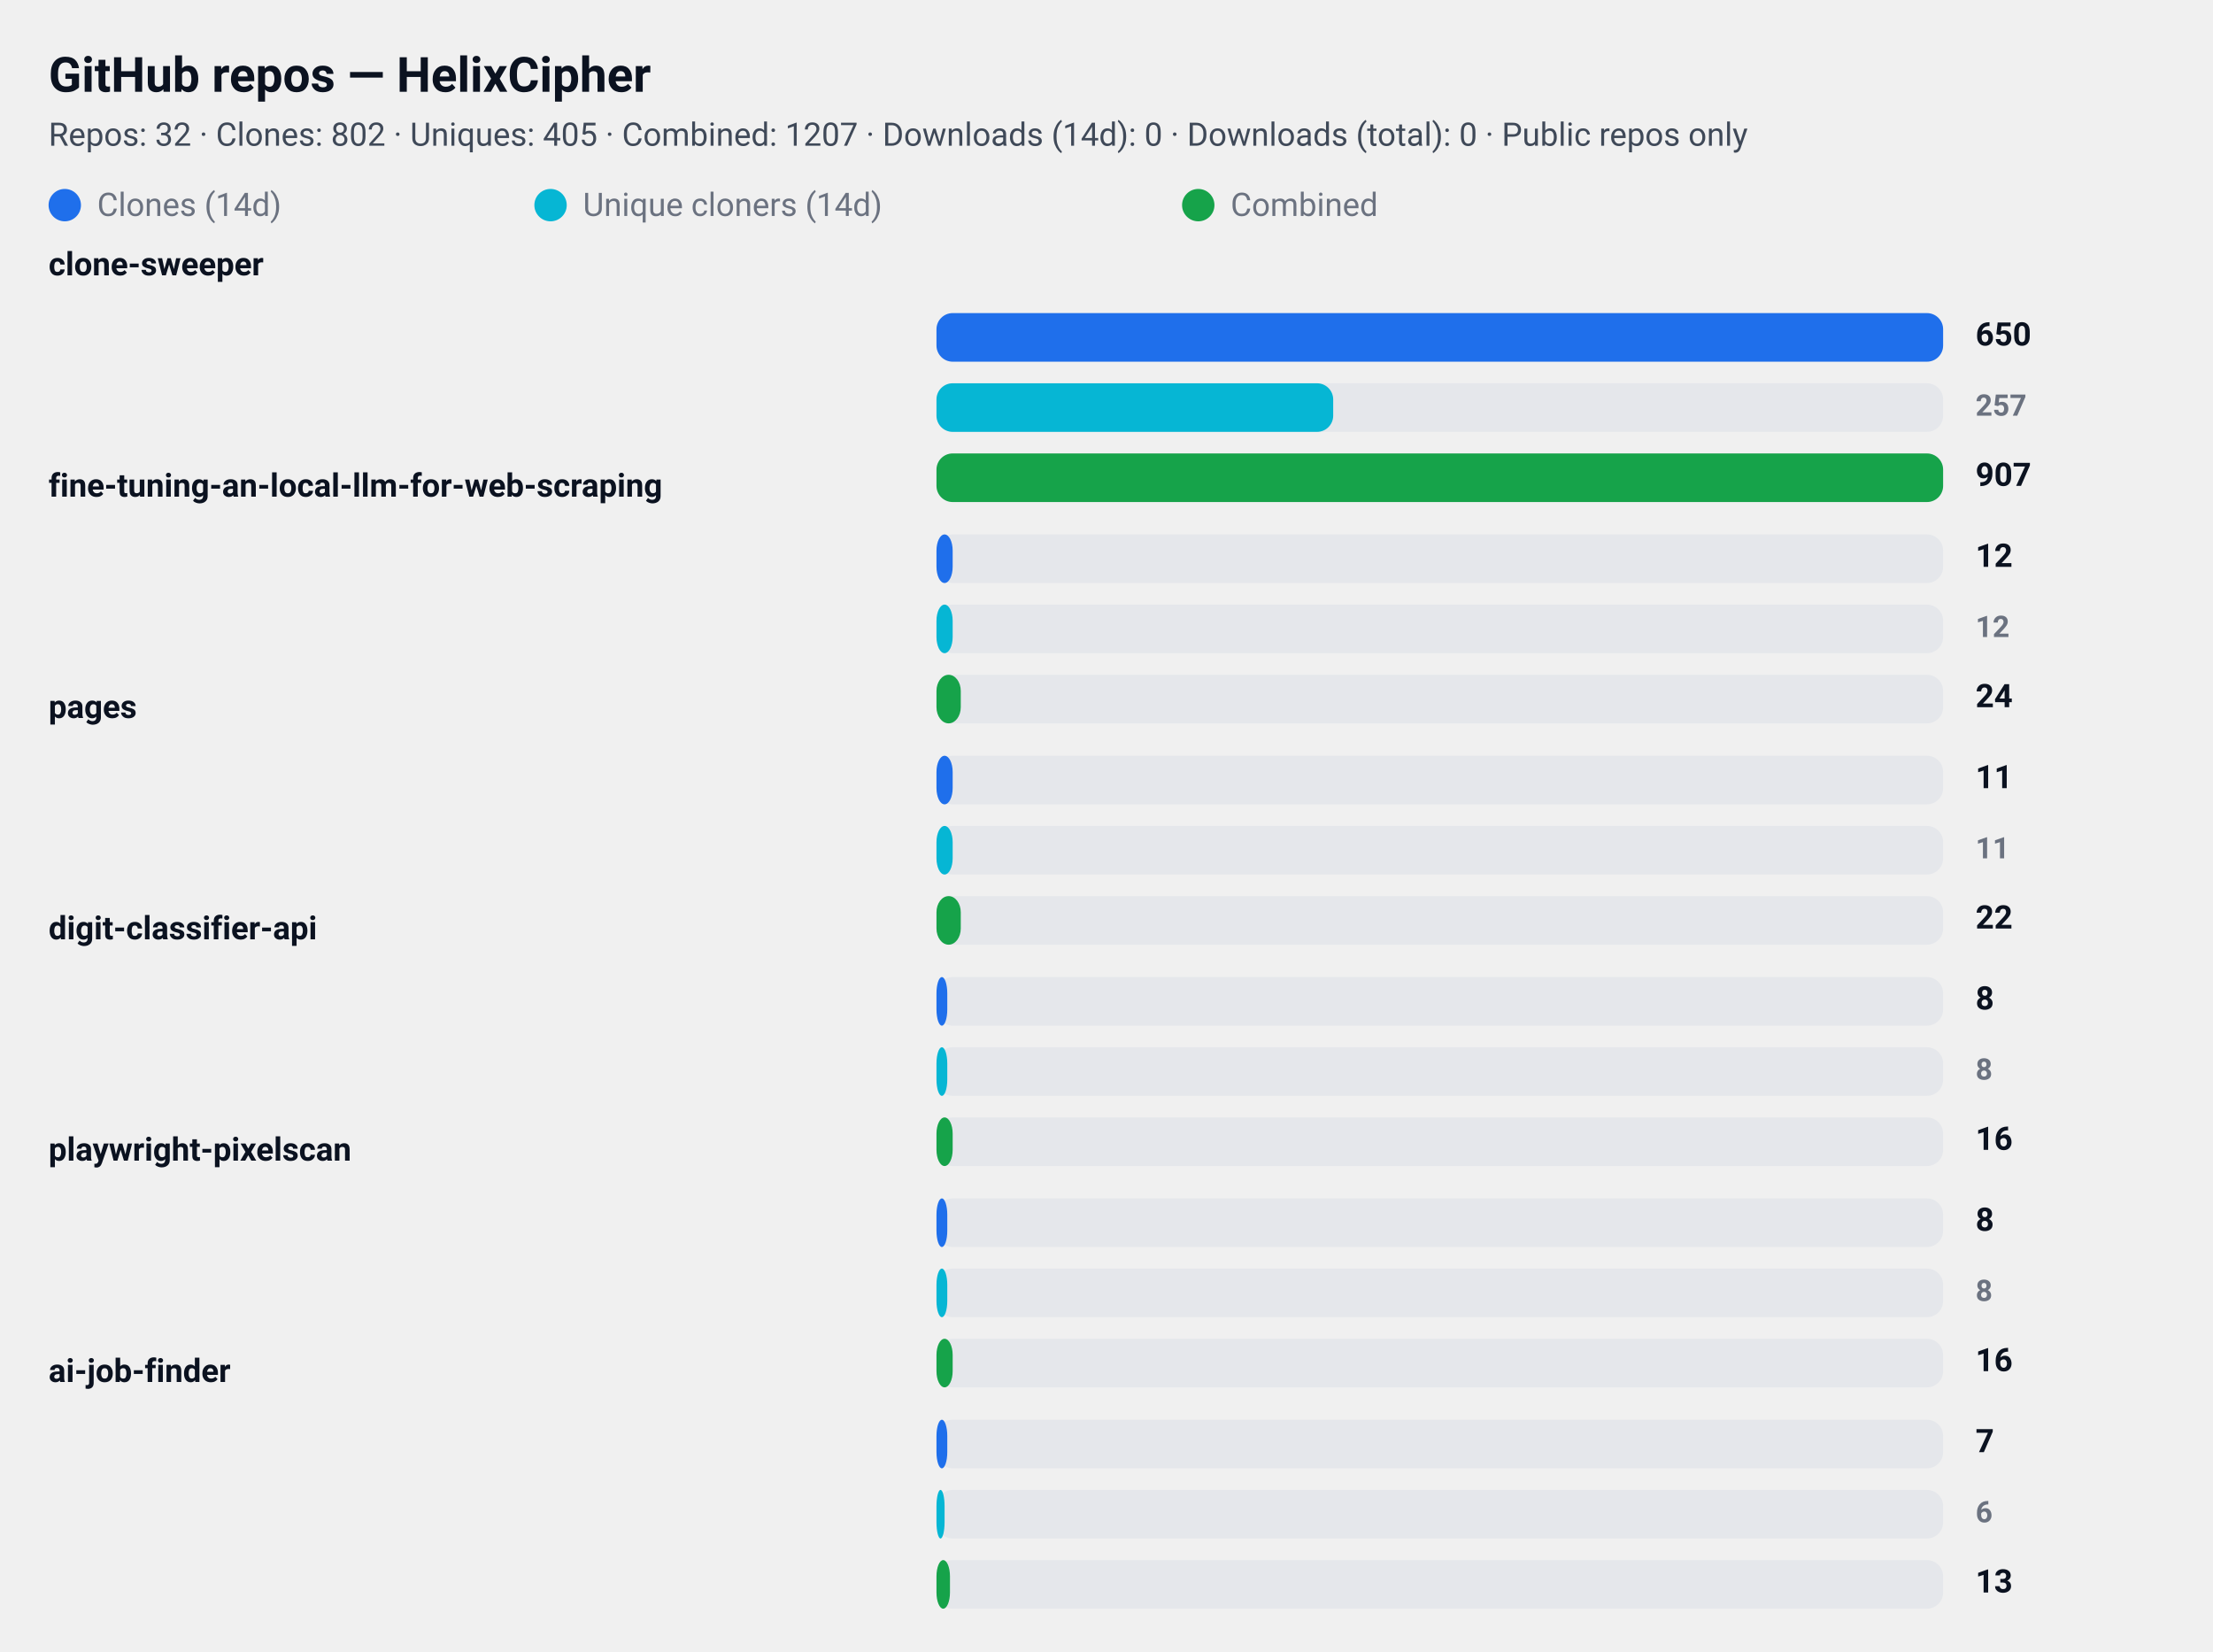
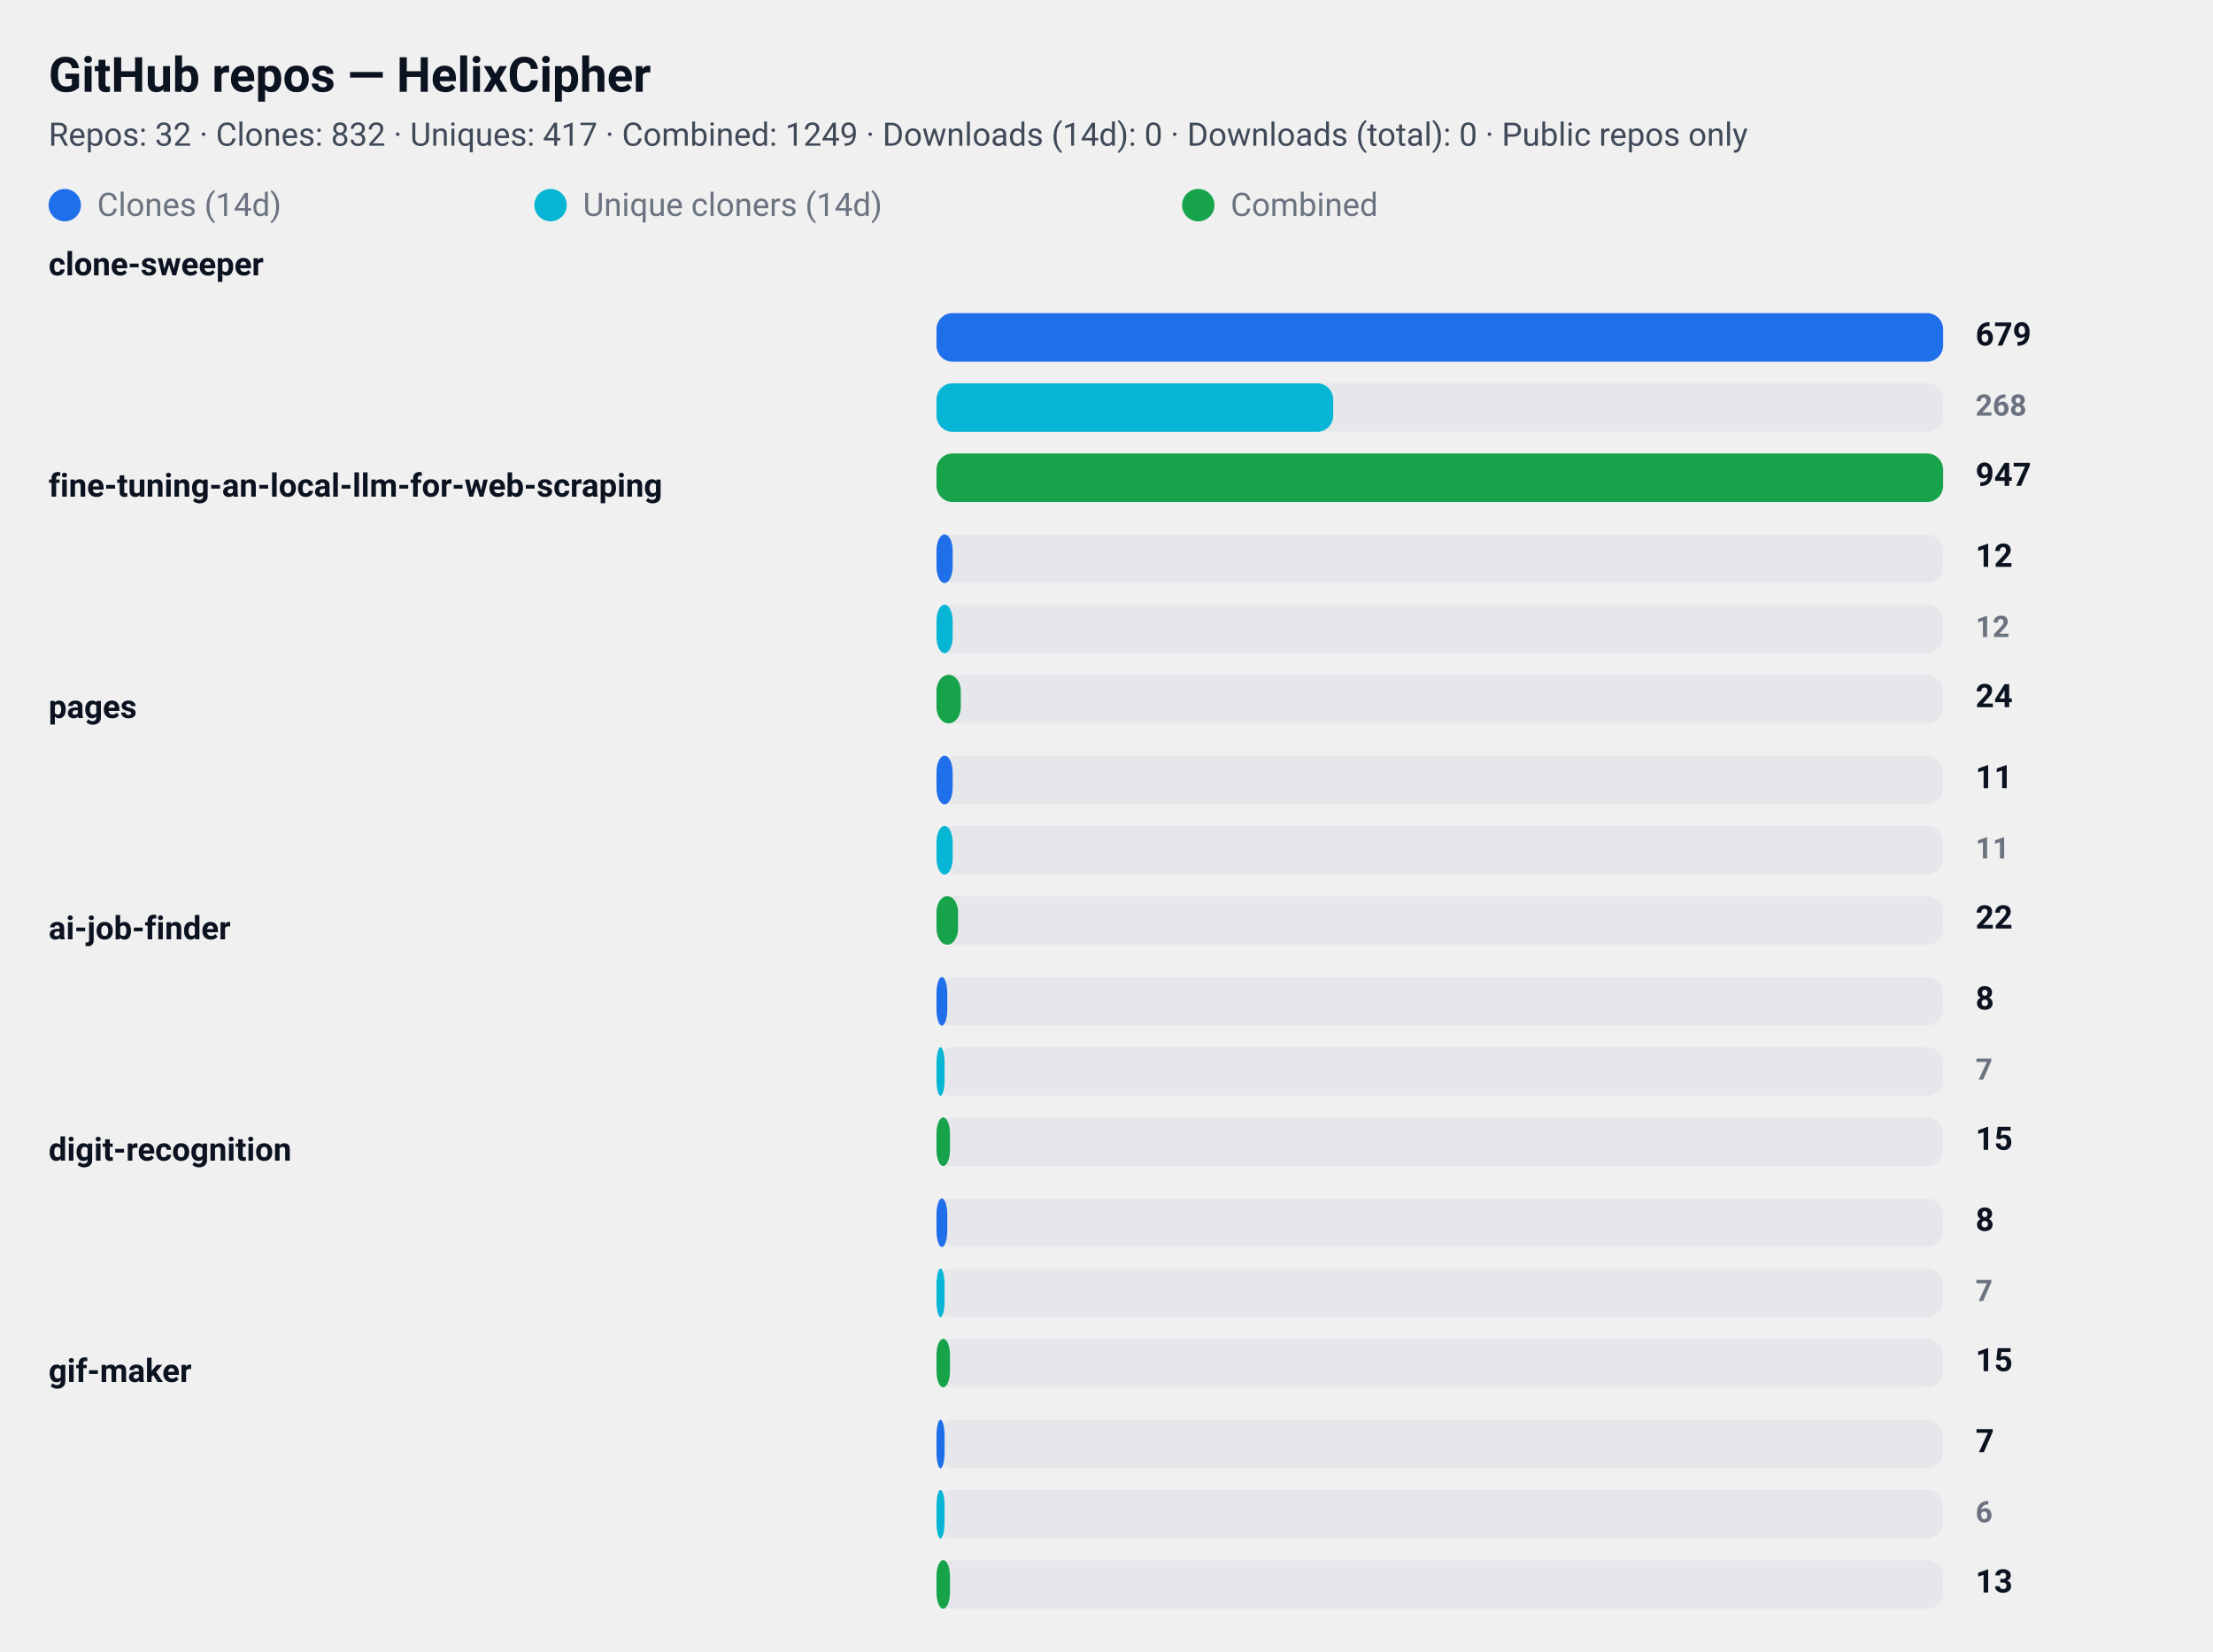
<svg xmlns="http://www.w3.org/2000/svg" width="820" height="612" viewBox="0 0 820 612" role="img" aria-label="GitHub repository clone statistics">
  <style>
  .card  { font-family: "Segoe UI", Roboto, "Helvetica Neue", Arial, sans-serif; }
  .title { font-weight: 700; font-size: 18px; fill: #0b1220; }
  .meta  { font-weight: 400; font-size: 12px; fill: #374151; opacity: 0.95; }
  .label { font-weight: 600; font-size: 12px; fill: #0b1220; }
  .count { font-weight: 700; font-size: 12px; fill: #0b1220; text-anchor: start; }
  .count-small { font-weight: 600; font-size: 11px; fill:#6b7280; text-anchor: start; }
  .muted { font-size:12px; fill:#6b7280; }

  .bar-clone { fill: #1f6feb; rx:6; }
  .bar-uniq  { fill: #06b6d4; rx:6; }
  .bar-comb  { fill: #16a34a; rx:6; }

  .bar-bg { fill: #e5e7eb; rx:6; }
  @media (prefers-color-scheme: dark) {
    .title, .meta, .label, .count, .count-small, .muted { fill: #ffffff; }
    .meta, .count-small { opacity: 0.9; }
  }
</style>
  <rect x="0" y="0" width="820" height="612" rx="12" fill="transparent" />
  <text x="18" y="34" class="title card">GitHub repos — HelixCipher</text>
-   <text x="18" y="54" class="meta card">Repos: 32 · Clones: 802 · Uniques: 405 · Combined: 1207 · Downloads (14d): 0 · Downloads (total): 0 · Public repos only</text>
+   <text x="18" y="54" class="meta card">Repos: 32 · Clones: 832 · Uniques: 417 · Combined: 1249 · Downloads (14d): 0 · Downloads (total): 0 · Public repos only</text>
  <g id="legend">
    <rect x="18" y="70" width="12" height="12" class="bar-clone" />
    <text x="36" y="80" class="muted card">Clones (14d)</text>
    <rect x="198" y="70" width="12" height="12" class="bar-uniq" />
    <text x="216" y="80" class="muted card">Unique cloners (14d)</text>
    <rect x="438" y="70" width="12" height="12" class="bar-comb" />
    <text x="456" y="80" class="muted card">Combined</text>
  </g>
  <text x="18" y="102" class="label card">clone-sweeper</text>
  <rect x="347" y="116" width="373" height="18" class="bar-bg" />
  <rect x="347" y="116" width="373" height="18" class="bar-clone" />
-   <text x="732" y="128" class="count card">650</text>
+   <text x="732" y="128" class="count card">679</text>
  <rect x="347" y="142" width="373" height="18" class="bar-bg" />
  <rect x="347" y="142" width="147" height="18" class="bar-uniq" />
-   <text x="732" y="154" class="count-small card">257</text>
+   <text x="732" y="154" class="count-small card">268</text>
  <rect x="347" y="168" width="373" height="18" class="bar-bg" />
  <rect x="347" y="168" width="373" height="18" class="bar-comb" />
-   <text x="732" y="180" class="count card">907</text>
+   <text x="732" y="180" class="count card">947</text>
  <text x="18" y="184" class="label card">fine-tuning-an-local-llm-for-web-scraping</text>
  <rect x="347" y="198" width="373" height="18" class="bar-bg" />
  <rect x="347" y="198" width="6" height="18" class="bar-clone" />
  <text x="732" y="210" class="count card">12</text>
  <rect x="347" y="224" width="373" height="18" class="bar-bg" />
  <rect x="347" y="224" width="6" height="18" class="bar-uniq" />
  <text x="732" y="236" class="count-small card">12</text>
  <rect x="347" y="250" width="373" height="18" class="bar-bg" />
  <rect x="347" y="250" width="9" height="18" class="bar-comb" />
  <text x="732" y="262" class="count card">24</text>
  <text x="18" y="266" class="label card">pages</text>
  <rect x="347" y="280" width="373" height="18" class="bar-bg" />
  <rect x="347" y="280" width="6" height="18" class="bar-clone" />
  <text x="732" y="292" class="count card">11</text>
  <rect x="347" y="306" width="373" height="18" class="bar-bg" />
  <rect x="347" y="306" width="6" height="18" class="bar-uniq" />
  <text x="732" y="318" class="count-small card">11</text>
  <rect x="347" y="332" width="373" height="18" class="bar-bg" />
-   <rect x="347" y="332" width="9" height="18" class="bar-comb" />
+   <rect x="347" y="332" width="8" height="18" class="bar-comb" />
  <text x="732" y="344" class="count card">22</text>
-   <text x="18" y="348" class="label card">digit-classifier-api</text>
+   <text x="18" y="348" class="label card">ai-job-finder</text>
  <rect x="347" y="362" width="373" height="18" class="bar-bg" />
  <rect x="347" y="362" width="4" height="18" class="bar-clone" />
  <text x="732" y="374" class="count card">8</text>
  <rect x="347" y="388" width="373" height="18" class="bar-bg" />
-   <rect x="347" y="388" width="4" height="18" class="bar-uniq" />
-   <text x="732" y="400" class="count-small card">8</text>
+   <rect x="347" y="388" width="3" height="18" class="bar-uniq" />
+   <text x="732" y="400" class="count-small card">7</text>
  <rect x="347" y="414" width="373" height="18" class="bar-bg" />
-   <rect x="347" y="414" width="6" height="18" class="bar-comb" />
-   <text x="732" y="426" class="count card">16</text>
-   <text x="18" y="430" class="label card">playwright-pixelscan</text>
+   <rect x="347" y="414" width="5" height="18" class="bar-comb" />
+   <text x="732" y="426" class="count card">15</text>
+   <text x="18" y="430" class="label card">digit-recognition</text>
  <rect x="347" y="444" width="373" height="18" class="bar-bg" />
  <rect x="347" y="444" width="4" height="18" class="bar-clone" />
  <text x="732" y="456" class="count card">8</text>
  <rect x="347" y="470" width="373" height="18" class="bar-bg" />
-   <rect x="347" y="470" width="4" height="18" class="bar-uniq" />
-   <text x="732" y="482" class="count-small card">8</text>
+   <rect x="347" y="470" width="3" height="18" class="bar-uniq" />
+   <text x="732" y="482" class="count-small card">7</text>
  <rect x="347" y="496" width="373" height="18" class="bar-bg" />
-   <rect x="347" y="496" width="6" height="18" class="bar-comb" />
-   <text x="732" y="508" class="count card">16</text>
-   <text x="18" y="512" class="label card">ai-job-finder</text>
+   <rect x="347" y="496" width="5" height="18" class="bar-comb" />
+   <text x="732" y="508" class="count card">15</text>
+   <text x="18" y="512" class="label card">gif-maker</text>
  <rect x="347" y="526" width="373" height="18" class="bar-bg" />
-   <rect x="347" y="526" width="4" height="18" class="bar-clone" />
+   <rect x="347" y="526" width="3" height="18" class="bar-clone" />
  <text x="732" y="538" class="count card">7</text>
  <rect x="347" y="552" width="373" height="18" class="bar-bg" />
  <rect x="347" y="552" width="3" height="18" class="bar-uniq" />
  <text x="732" y="564" class="count-small card">6</text>
  <rect x="347" y="578" width="373" height="18" class="bar-bg" />
  <rect x="347" y="578" width="5" height="18" class="bar-comb" />
  <text x="732" y="590" class="count card">13</text>
</svg>
